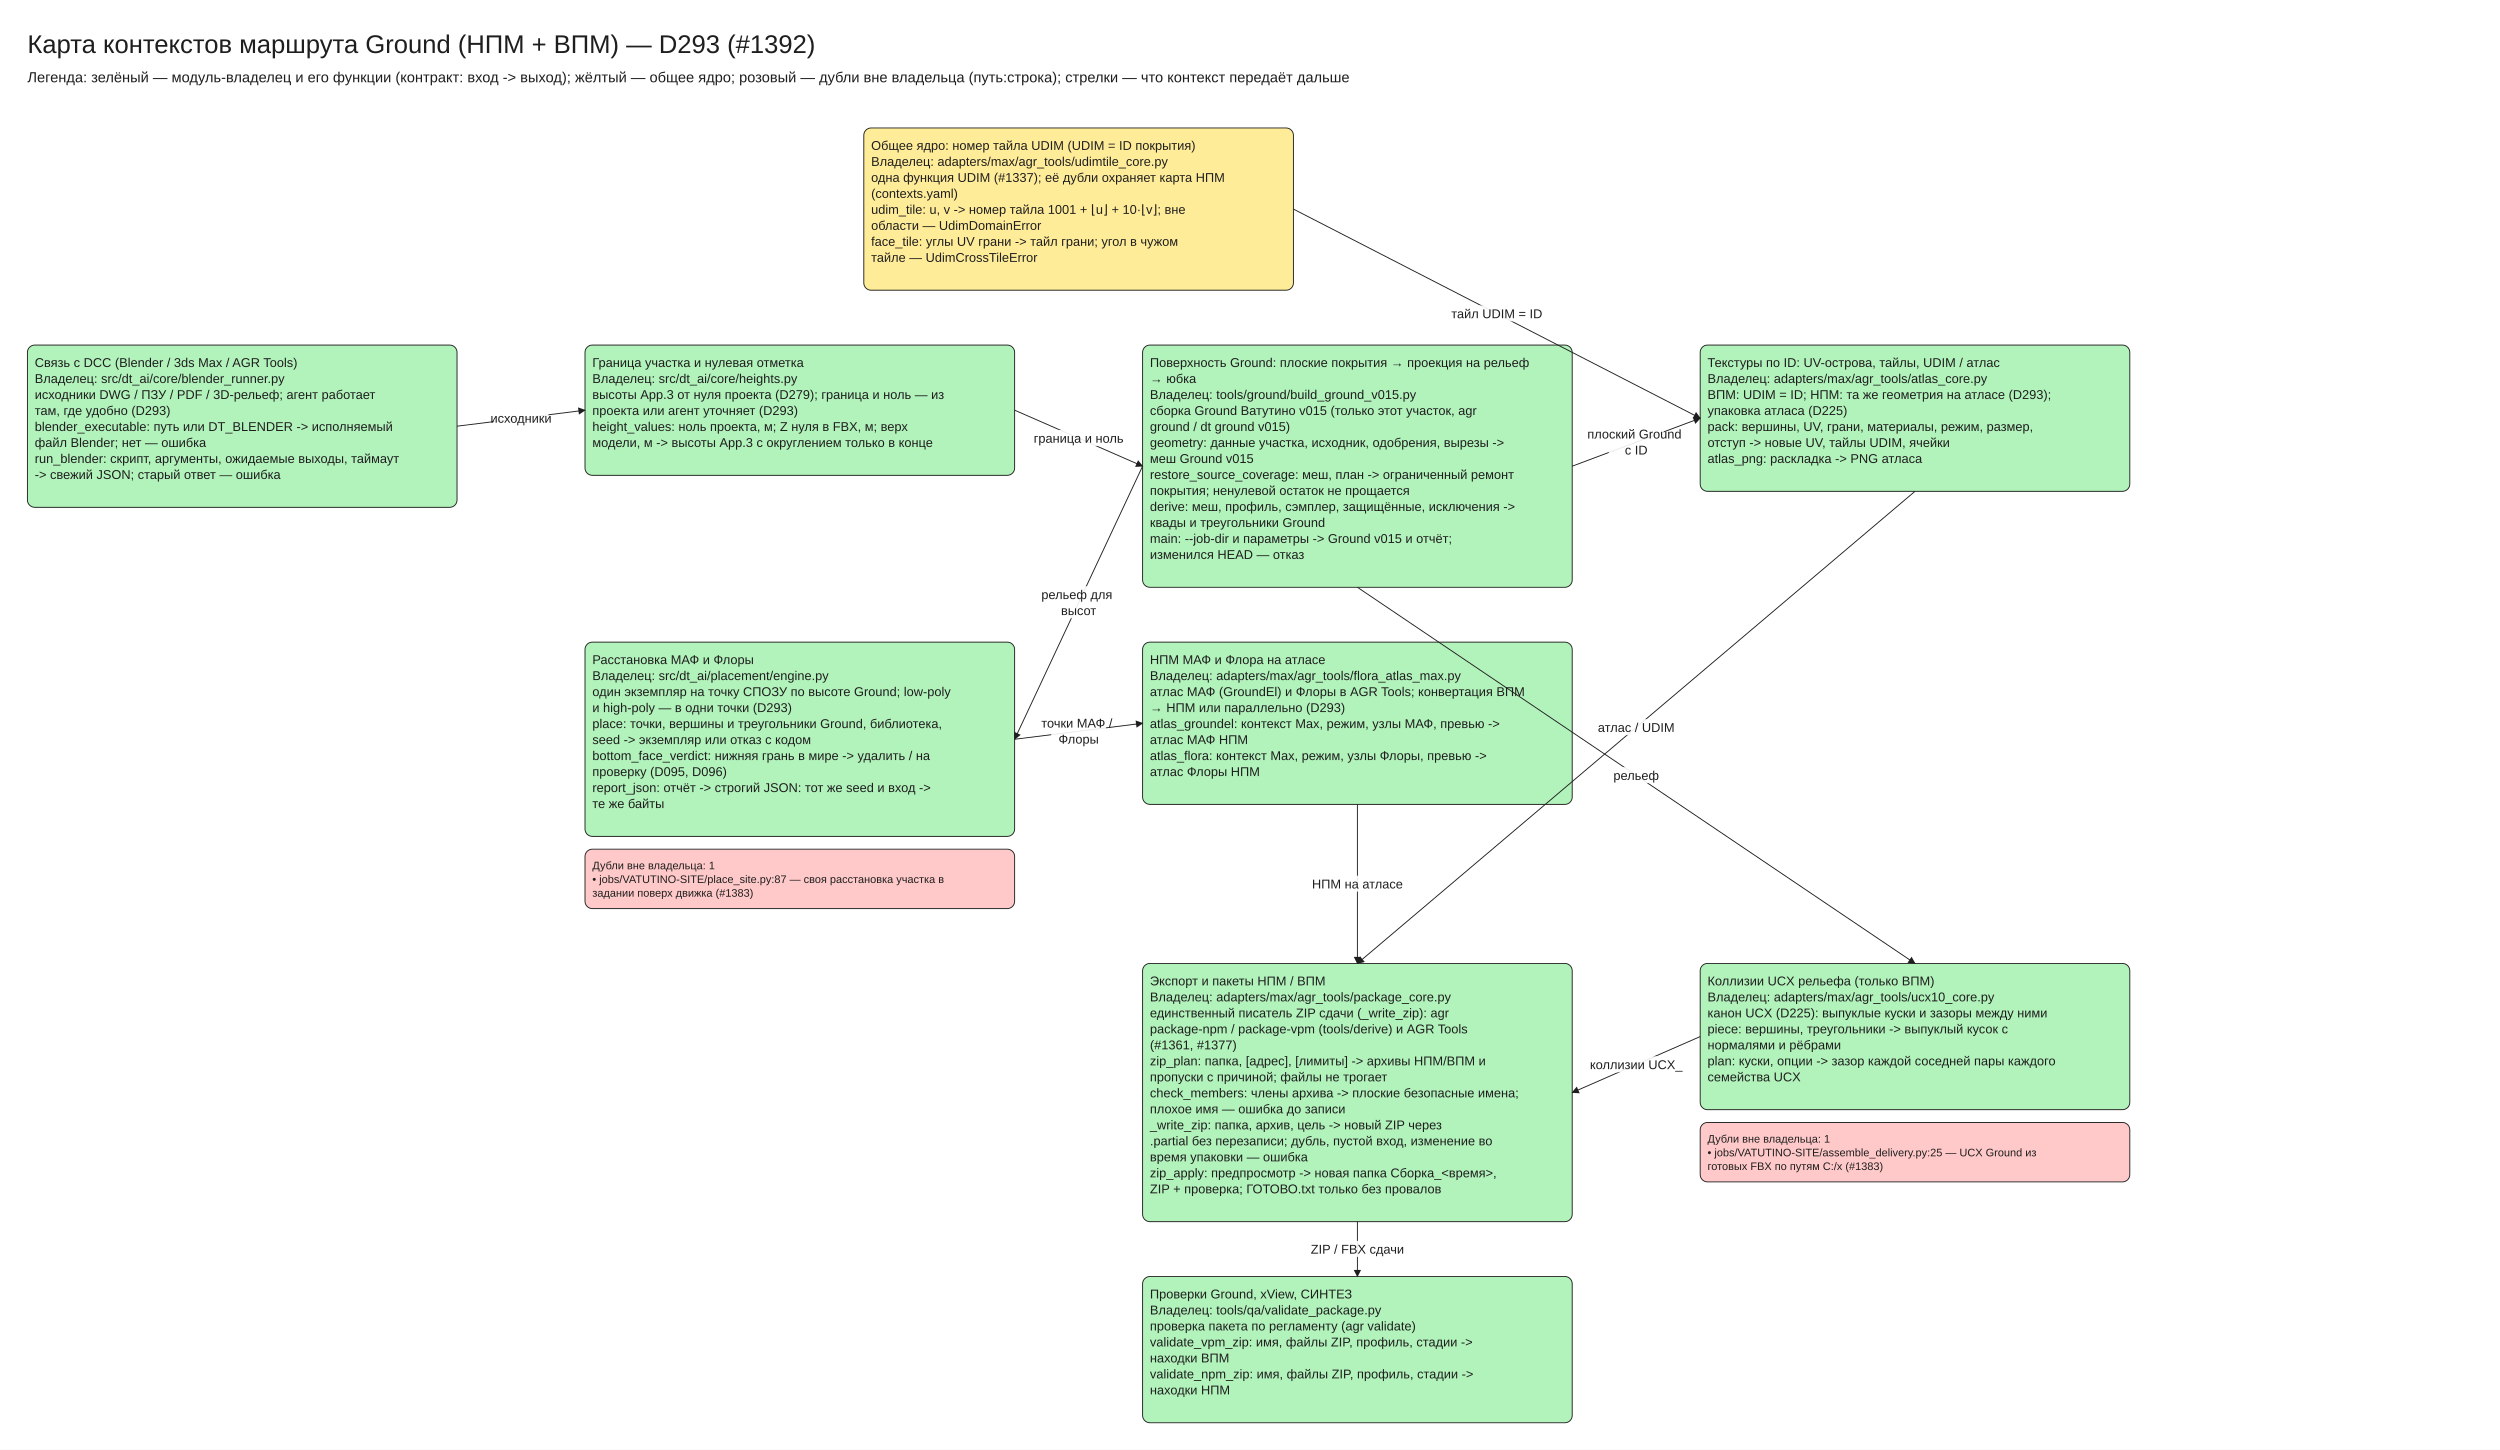
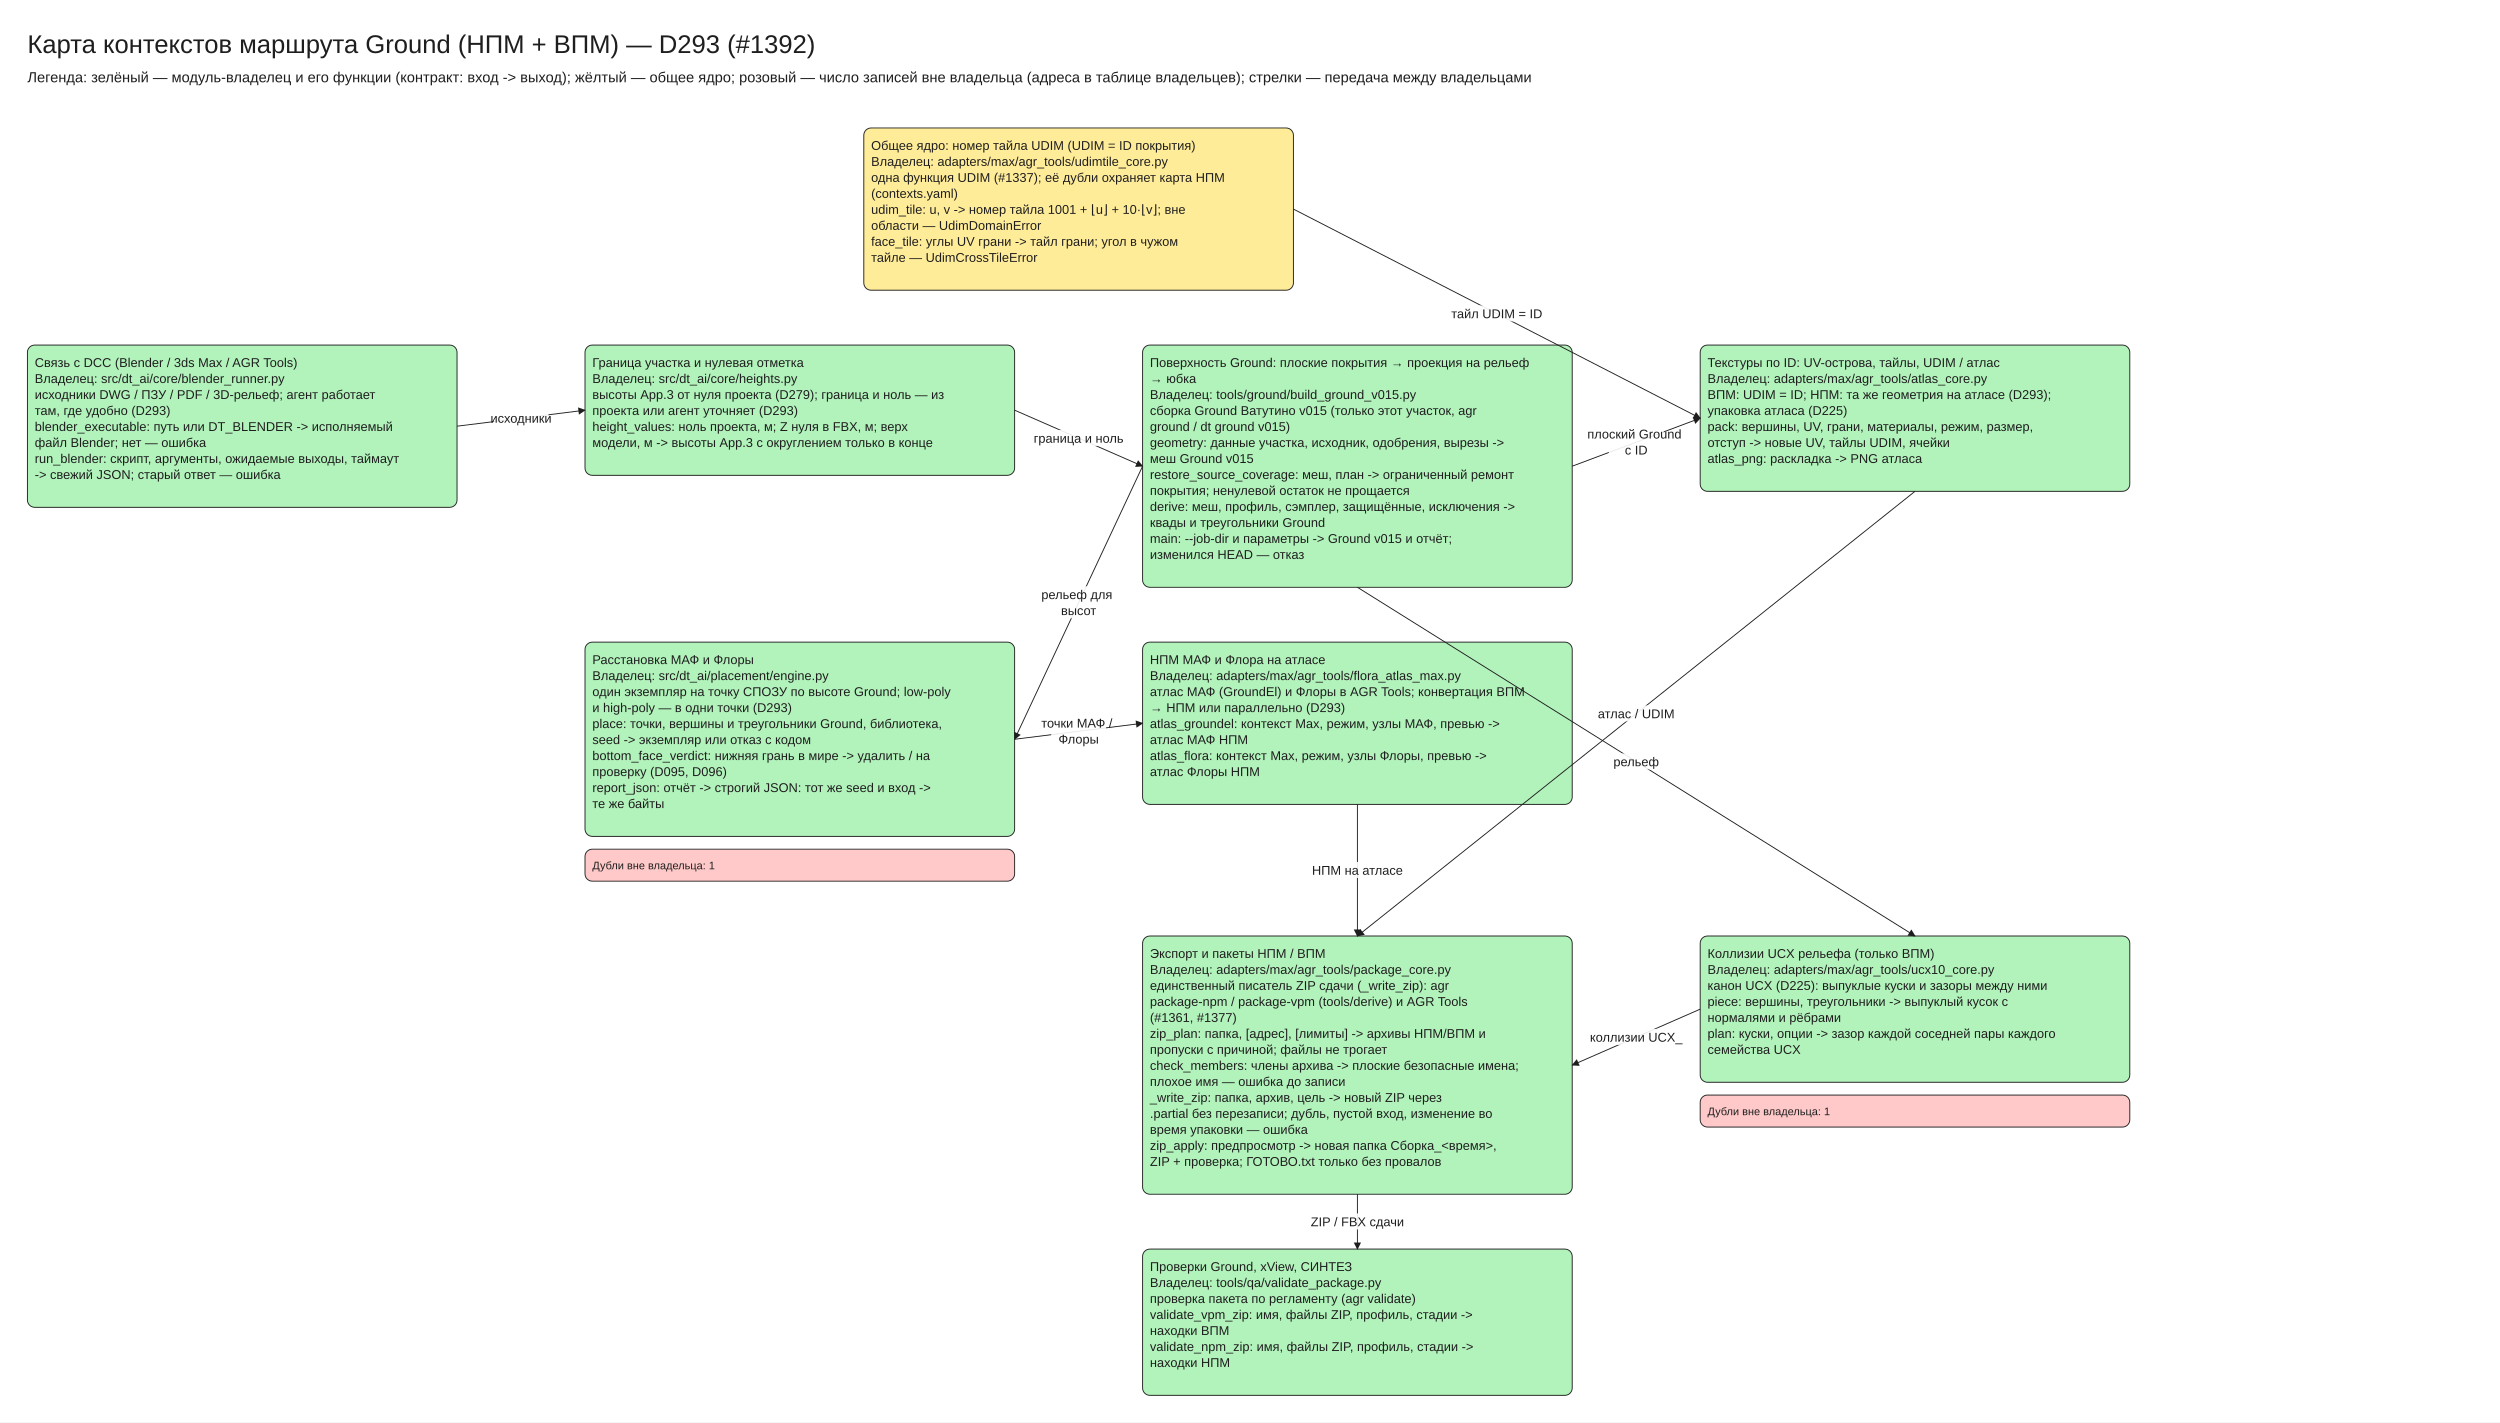
- <svg xmlns="http://www.w3.org/2000/svg" viewBox="10 -30 2735 1586" width="2735" height="1586" font-family="Segoe UI, Arial, sans-serif">
+ <svg xmlns="http://www.w3.org/2000/svg" viewBox="10 -30 2735 1556" width="2735" height="1556" font-family="Segoe UI, Arial, sans-serif">
  <defs>
    <marker id="arrow" viewBox="0 0 10 10" refX="9" refY="5" markerWidth="8" markerHeight="8" orient="auto-start-reverse">
      <path d="M0,0 L10,5 L0,10 z" fill="#1e1e1e" />
    </marker>
  </defs>
-   <rect x="10" y="-30" width="2735" height="1586" fill="#ffffff" />
+   <rect x="10" y="-30" width="2735" height="1556" fill="#ffffff" />
  <rect x="955.0" y="110" width="470" height="177.5" rx="8" fill="#ffec99" stroke="#1e1e1e" />
  <rect x="40.0" y="347.5" width="470" height="177.5" rx="8" fill="#b2f2bb" stroke="#1e1e1e" />
  <rect x="650.0" y="347.5" width="470" height="142.5" rx="8" fill="#b2f2bb" stroke="#1e1e1e" />
  <rect x="1260.0" y="347.5" width="470" height="265.0" rx="8" fill="#b2f2bb" stroke="#1e1e1e" />
  <rect x="1870.0" y="347.5" width="470" height="160.0" rx="8" fill="#b2f2bb" stroke="#1e1e1e" />
  <rect x="1260.0" y="672.5" width="470" height="177.5" rx="8" fill="#b2f2bb" stroke="#1e1e1e" />
  <rect x="650.0" y="672.5" width="470" height="212.5" rx="8" fill="#b2f2bb" stroke="#1e1e1e" />
-   <rect x="650.0" y="899.0" width="470" height="65.0" rx="8" fill="#ffc9c9" stroke="#1e1e1e" />
-   <rect x="1260.0" y="1024.0" width="470" height="282.5" rx="8" fill="#b2f2bb" stroke="#1e1e1e" />
-   <rect x="1870.0" y="1024.0" width="470" height="160.0" rx="8" fill="#b2f2bb" stroke="#1e1e1e" />
-   <rect x="1870.0" y="1198.0" width="470" height="65.0" rx="8" fill="#ffc9c9" stroke="#1e1e1e" />
-   <rect x="1260.0" y="1366.5" width="470" height="160.0" rx="8" fill="#b2f2bb" stroke="#1e1e1e" />
+   <rect x="650.0" y="899.0" width="470" height="35.0" rx="8" fill="#ffc9c9" stroke="#1e1e1e" />
+   <rect x="1260.0" y="994.0" width="470" height="282.5" rx="8" fill="#b2f2bb" stroke="#1e1e1e" />
+   <rect x="1870.0" y="994.0" width="470" height="160.0" rx="8" fill="#b2f2bb" stroke="#1e1e1e" />
+   <rect x="1870.0" y="1168.0" width="470" height="35.0" rx="8" fill="#ffc9c9" stroke="#1e1e1e" />
+   <rect x="1260.0" y="1336.5" width="470" height="160.0" rx="8" fill="#b2f2bb" stroke="#1e1e1e" />
  <line x1="510.0" y1="436.25" x2="650.0" y2="418.75" stroke="#1e1e1e" marker-end="url(#arrow)" />
  <line x1="1120.0" y1="418.75" x2="1260.0" y2="480.0" stroke="#1e1e1e" marker-end="url(#arrow)" />
  <line x1="1730.0" y1="480.0" x2="1870.0" y2="427.5" stroke="#1e1e1e" marker-end="url(#arrow)" />
  <line x1="1425.0" y1="198.75" x2="1870.0" y2="427.5" stroke="#1e1e1e" marker-end="url(#arrow)" />
  <line x1="1260.0" y1="480.0" x2="1120.0" y2="778.75" stroke="#1e1e1e" marker-end="url(#arrow)" />
-   <line x1="1495.0" y1="612.5" x2="2105.0" y2="1024.0" stroke="#1e1e1e" marker-end="url(#arrow)" />
+   <line x1="1495.0" y1="612.5" x2="2105.0" y2="994.0" stroke="#1e1e1e" marker-end="url(#arrow)" />
  <line x1="1120.0" y1="778.75" x2="1260.0" y2="761.25" stroke="#1e1e1e" marker-end="url(#arrow)" />
-   <line x1="1495.0" y1="850.0" x2="1495.0" y2="1024.0" stroke="#1e1e1e" marker-end="url(#arrow)" />
-   <line x1="2105.0" y1="507.5" x2="1495.0" y2="1024.0" stroke="#1e1e1e" marker-end="url(#arrow)" />
-   <line x1="1870.0" y1="1104.0" x2="1730.0" y2="1165.25" stroke="#1e1e1e" marker-end="url(#arrow)" />
-   <line x1="1495.0" y1="1306.5" x2="1495.0" y2="1366.5" stroke="#1e1e1e" marker-end="url(#arrow)" />
+   <line x1="1495.0" y1="850.0" x2="1495.0" y2="994.0" stroke="#1e1e1e" marker-end="url(#arrow)" />
+   <line x1="2105.0" y1="507.5" x2="1495.0" y2="994.0" stroke="#1e1e1e" marker-end="url(#arrow)" />
+   <line x1="1870.0" y1="1074.0" x2="1730.0" y2="1135.25" stroke="#1e1e1e" marker-end="url(#arrow)" />
+   <line x1="1495.0" y1="1276.5" x2="1495.0" y2="1336.5" stroke="#1e1e1e" marker-end="url(#arrow)" />
  <text x="40" y="0" font-size="28" text-anchor="start" fill="#1e1e1e">
    <tspan x="40" dy="28">Карта контекстов маршрута Ground (НПМ + ВПМ) — D293 (#1392)</tspan>
  </text>
  <text x="40" y="44" font-size="16" text-anchor="start" fill="#1e1e1e">
-     <tspan x="40" dy="16">Легенда: зелёный — модуль-владелец и его функции (контракт: вход -&gt; выход); жёлтый — общее ядро; розовый — дубли вне владельца (путь:строка); стрелки — что контекст передаёт дальше</tspan>
+     <tspan x="40" dy="16">Легенда: зелёный — модуль-владелец и его функции (контракт: вход -&gt; выход); жёлтый — общее ядро; розовый — число записей вне владельца (адреса в таблице владельцев); стрелки — передача между владельцами</tspan>
  </text>
  <text x="963.0" y="120.0" font-size="14" text-anchor="start" fill="#1e1e1e">
    <tspan x="963.0" dy="14">Общее ядро: номер тайла UDIM (UDIM = ID покрытия)</tspan>
    <tspan x="963.0" dy="17.5">Владелец: adapters/max/agr_tools/udimtile_core.py</tspan>
    <tspan x="963.0" dy="17.5">одна функция UDIM (#1337); её дубли охраняет карта НПМ</tspan>
    <tspan x="963.0" dy="17.5">(contexts.yaml)</tspan>
    <tspan x="963.0" dy="17.5" />
    <tspan x="963.0" dy="17.5">udim_tile: u, v -&gt; номер тайла 1001 + ⌊u⌋ + 10·⌊v⌋; вне</tspan>
    <tspan x="963.0" dy="17.5">области — UdimDomainError</tspan>
    <tspan x="963.0" dy="17.5">face_tile: углы UV грани -&gt; тайл грани; угол в чужом</tspan>
    <tspan x="963.0" dy="17.5">тайле — UdimCrossTileError</tspan>
  </text>
  <text x="48.0" y="357.5" font-size="14" text-anchor="start" fill="#1e1e1e">
    <tspan x="48.0" dy="14">Связь с DCC (Blender / 3ds Max / AGR Tools)</tspan>
    <tspan x="48.0" dy="17.5">Владелец: src/dt_ai/core/blender_runner.py</tspan>
    <tspan x="48.0" dy="17.5">исходники DWG / ПЗУ / PDF / 3D-рельеф; агент работает</tspan>
    <tspan x="48.0" dy="17.5">там, где удобно (D293)</tspan>
    <tspan x="48.0" dy="17.5" />
    <tspan x="48.0" dy="17.5">blender_executable: путь или DT_BLENDER -&gt; исполняемый</tspan>
    <tspan x="48.0" dy="17.5">файл Blender; нет — ошибка</tspan>
    <tspan x="48.0" dy="17.5">run_blender: скрипт, аргументы, ожидаемые выходы, таймаут</tspan>
    <tspan x="48.0" dy="17.5">-&gt; свежий JSON; старый ответ — ошибка</tspan>
  </text>
  <text x="658.0" y="357.5" font-size="14" text-anchor="start" fill="#1e1e1e">
    <tspan x="658.0" dy="14">Граница участка и нулевая отметка</tspan>
    <tspan x="658.0" dy="17.5">Владелец: src/dt_ai/core/heights.py</tspan>
    <tspan x="658.0" dy="17.5">высоты App.3 от нуля проекта (D279); граница и ноль — из</tspan>
    <tspan x="658.0" dy="17.5">проекта или агент уточняет (D293)</tspan>
    <tspan x="658.0" dy="17.5" />
    <tspan x="658.0" dy="17.5">height_values: ноль проекта, м; Z нуля в FBX, м; верх</tspan>
    <tspan x="658.0" dy="17.5">модели, м -&gt; высоты App.3 с округлением только в конце</tspan>
  </text>
  <text x="1268.0" y="357.5" font-size="14" text-anchor="start" fill="#1e1e1e">
    <tspan x="1268.0" dy="14">Поверхность Ground: плоские покрытия → проекция на рельеф</tspan>
    <tspan x="1268.0" dy="17.5">→ юбка</tspan>
    <tspan x="1268.0" dy="17.5">Владелец: tools/ground/build_ground_v015.py</tspan>
    <tspan x="1268.0" dy="17.5">сборка Ground Ватутино v015 (только этот участок, agr</tspan>
    <tspan x="1268.0" dy="17.5">ground / dt ground v015)</tspan>
    <tspan x="1268.0" dy="17.5" />
    <tspan x="1268.0" dy="17.5">geometry: данные участка, исходник, одобрения, вырезы -&gt;</tspan>
    <tspan x="1268.0" dy="17.5">меш Ground v015</tspan>
    <tspan x="1268.0" dy="17.5">restore_source_coverage: меш, план -&gt; ограниченный ремонт</tspan>
    <tspan x="1268.0" dy="17.5">покрытия; ненулевой остаток не прощается</tspan>
    <tspan x="1268.0" dy="17.5">derive: меш, профиль, сэмплер, защищённые, исключения -&gt;</tspan>
    <tspan x="1268.0" dy="17.5">квады и треугольники Ground</tspan>
    <tspan x="1268.0" dy="17.5">main: --job-dir и параметры -&gt; Ground v015 и отчёт;</tspan>
    <tspan x="1268.0" dy="17.5">изменился HEAD — отказ</tspan>
  </text>
  <text x="1878.0" y="357.5" font-size="14" text-anchor="start" fill="#1e1e1e">
    <tspan x="1878.0" dy="14">Текстуры по ID: UV-острова, тайлы, UDIM / атлас</tspan>
    <tspan x="1878.0" dy="17.5">Владелец: adapters/max/agr_tools/atlas_core.py</tspan>
    <tspan x="1878.0" dy="17.5">ВПМ: UDIM = ID; НПМ: та же геометрия на атласе (D293);</tspan>
    <tspan x="1878.0" dy="17.5">упаковка атласа (D225)</tspan>
    <tspan x="1878.0" dy="17.5" />
    <tspan x="1878.0" dy="17.5">pack: вершины, UV, грани, материалы, режим, размер,</tspan>
    <tspan x="1878.0" dy="17.5">отступ -&gt; новые UV, тайлы UDIM, ячейки</tspan>
    <tspan x="1878.0" dy="17.5">atlas_png: раскладка -&gt; PNG атласа</tspan>
  </text>
  <text x="1268.0" y="682.5" font-size="14" text-anchor="start" fill="#1e1e1e">
    <tspan x="1268.0" dy="14">НПМ МАФ и Флора на атласе</tspan>
    <tspan x="1268.0" dy="17.5">Владелец: adapters/max/agr_tools/flora_atlas_max.py</tspan>
    <tspan x="1268.0" dy="17.5">атлас МАФ (GroundEl) и Флоры в AGR Tools; конвертация ВПМ</tspan>
    <tspan x="1268.0" dy="17.5">→ НПМ или параллельно (D293)</tspan>
    <tspan x="1268.0" dy="17.5" />
    <tspan x="1268.0" dy="17.5">atlas_groundel: контекст Max, режим, узлы МАФ, превью -&gt;</tspan>
    <tspan x="1268.0" dy="17.5">атлас МАФ НПМ</tspan>
    <tspan x="1268.0" dy="17.5">atlas_flora: контекст Max, режим, узлы Флоры, превью -&gt;</tspan>
    <tspan x="1268.0" dy="17.5">атлас Флоры НПМ</tspan>
  </text>
  <text x="658.0" y="682.5" font-size="14" text-anchor="start" fill="#1e1e1e">
    <tspan x="658.0" dy="14">Расстановка МАФ и Флоры</tspan>
    <tspan x="658.0" dy="17.5">Владелец: src/dt_ai/placement/engine.py</tspan>
    <tspan x="658.0" dy="17.5">один экземпляр на точку СПОЗУ по высоте Ground; low-poly</tspan>
    <tspan x="658.0" dy="17.5">и high-poly — в одни точки (D293)</tspan>
    <tspan x="658.0" dy="17.5" />
    <tspan x="658.0" dy="17.5">place: точки, вершины и треугольники Ground, библиотека,</tspan>
    <tspan x="658.0" dy="17.5">seed -&gt; экземпляр или отказ с кодом</tspan>
    <tspan x="658.0" dy="17.5">bottom_face_verdict: нижняя грань в мире -&gt; удалить / на</tspan>
    <tspan x="658.0" dy="17.5">проверку (D095, D096)</tspan>
    <tspan x="658.0" dy="17.5">report_json: отчёт -&gt; строгий JSON: тот же seed и вход -&gt;</tspan>
    <tspan x="658.0" dy="17.5">те же байты</tspan>
  </text>
  <text x="658.0" y="909.0" font-size="12" text-anchor="start" fill="#1e1e1e">
    <tspan x="658.0" dy="12">Дубли вне владельца: 1</tspan>
-     <tspan x="658.0" dy="15.0">• jobs/VATUTINO-SITE/place_site.py:87 — своя расстановка участка в</tspan>
-     <tspan x="658.0" dy="15.0">задании поверх движка (#1383)</tspan>
-   </text>
-   <text x="1268.0" y="1034.0" font-size="14" text-anchor="start" fill="#1e1e1e">
+   </text>
+   <text x="1268.0" y="1004.0" font-size="14" text-anchor="start" fill="#1e1e1e">
    <tspan x="1268.0" dy="14">Экспорт и пакеты НПМ / ВПМ</tspan>
    <tspan x="1268.0" dy="17.5">Владелец: adapters/max/agr_tools/package_core.py</tspan>
    <tspan x="1268.0" dy="17.5">единственный писатель ZIP сдачи (_write_zip): agr</tspan>
    <tspan x="1268.0" dy="17.5">package-npm / package-vpm (tools/derive) и AGR Tools</tspan>
    <tspan x="1268.0" dy="17.5">(#1361, #1377)</tspan>
    <tspan x="1268.0" dy="17.5" />
    <tspan x="1268.0" dy="17.5">zip_plan: папка, [адрес], [лимиты] -&gt; архивы НПМ/ВПМ и</tspan>
    <tspan x="1268.0" dy="17.5">пропуски с причиной; файлы не трогает</tspan>
    <tspan x="1268.0" dy="17.5">check_members: члены архива -&gt; плоские безопасные имена;</tspan>
    <tspan x="1268.0" dy="17.5">плохое имя — ошибка до записи</tspan>
    <tspan x="1268.0" dy="17.5">_write_zip: папка, архив, цель -&gt; новый ZIP через</tspan>
    <tspan x="1268.0" dy="17.5">.partial без перезаписи; дубль, пустой вход, изменение во</tspan>
    <tspan x="1268.0" dy="17.5">время упаковки — ошибка</tspan>
    <tspan x="1268.0" dy="17.5">zip_apply: предпросмотр -&gt; новая папка Сборка_&lt;время&gt;,</tspan>
    <tspan x="1268.0" dy="17.5">ZIP + проверка; ГОТОВО.txt только без провалов</tspan>
  </text>
-   <text x="1878.0" y="1034.0" font-size="14" text-anchor="start" fill="#1e1e1e">
+   <text x="1878.0" y="1004.0" font-size="14" text-anchor="start" fill="#1e1e1e">
    <tspan x="1878.0" dy="14">Коллизии UCX рельефа (только ВПМ)</tspan>
    <tspan x="1878.0" dy="17.5">Владелец: adapters/max/agr_tools/ucx10_core.py</tspan>
    <tspan x="1878.0" dy="17.5">канон UCX (D225): выпуклые куски и зазоры между ними</tspan>
    <tspan x="1878.0" dy="17.5" />
    <tspan x="1878.0" dy="17.5">piece: вершины, треугольники -&gt; выпуклый кусок с</tspan>
    <tspan x="1878.0" dy="17.5">нормалями и рёбрами</tspan>
    <tspan x="1878.0" dy="17.5">plan: куски, опции -&gt; зазор каждой соседней пары каждого</tspan>
    <tspan x="1878.0" dy="17.5">семейства UCX</tspan>
  </text>
-   <text x="1878.0" y="1208.0" font-size="12" text-anchor="start" fill="#1e1e1e">
+   <text x="1878.0" y="1178.0" font-size="12" text-anchor="start" fill="#1e1e1e">
    <tspan x="1878.0" dy="12">Дубли вне владельца: 1</tspan>
-     <tspan x="1878.0" dy="15.0">• jobs/VATUTINO-SITE/assemble_delivery.py:25 — UCX Ground из</tspan>
-     <tspan x="1878.0" dy="15.0">готовых FBX по путям C:/x (#1383)</tspan>
-   </text>
-   <text x="1268.0" y="1376.5" font-size="14" text-anchor="start" fill="#1e1e1e">
+   </text>
+   <text x="1268.0" y="1346.5" font-size="14" text-anchor="start" fill="#1e1e1e">
    <tspan x="1268.0" dy="14">Проверки Ground, xView, СИНТЕЗ</tspan>
    <tspan x="1268.0" dy="17.5">Владелец: tools/qa/validate_package.py</tspan>
    <tspan x="1268.0" dy="17.5">проверка пакета по регламенту (agr validate)</tspan>
    <tspan x="1268.0" dy="17.5" />
    <tspan x="1268.0" dy="17.5">validate_vpm_zip: имя, файлы ZIP, профиль, стадии -&gt;</tspan>
    <tspan x="1268.0" dy="17.5">находки ВПМ</tspan>
    <tspan x="1268.0" dy="17.5">validate_npm_zip: имя, файлы ZIP, профиль, стадии -&gt;</tspan>
    <tspan x="1268.0" dy="17.5">находки НПМ</tspan>
  </text>
  <rect x="550.0" y="418.5" width="60" height="17.5" fill="#ffffff" opacity="0.9" />
  <text x="580.0" y="418.5" font-size="14" text-anchor="middle" fill="#1e1e1e">
    <tspan x="580.0" dy="14">исходники</tspan>
  </text>
  <rect x="1160.0" y="440.38" width="60" height="17.5" fill="#ffffff" opacity="0.9" />
  <text x="1190.0" y="440.38" font-size="14" text-anchor="middle" fill="#1e1e1e">
    <tspan x="1190.0" dy="14">граница и ноль</tspan>
  </text>
  <rect x="1770.0" y="435.75" width="60" height="35.0" fill="#ffffff" opacity="0.9" />
  <text x="1800.0" y="435.75" font-size="14" text-anchor="middle" fill="#1e1e1e">
    <tspan x="1800.0" dy="14">плоский Ground</tspan>
    <tspan x="1800.0" dy="17.5">с ID</tspan>
  </text>
  <rect x="1617.5" y="304.12" width="60" height="17.5" fill="#ffffff" opacity="0.9" />
  <text x="1647.5" y="304.12" font-size="14" text-anchor="middle" fill="#1e1e1e">
    <tspan x="1647.5" dy="14">тайл UDIM = ID</tspan>
  </text>
  <rect x="1160.0" y="611.38" width="60" height="35.0" fill="#ffffff" opacity="0.9" />
  <text x="1190.0" y="611.38" font-size="14" text-anchor="middle" fill="#1e1e1e">
    <tspan x="1190.0" dy="14">рельеф для</tspan>
    <tspan x="1190.0" dy="17.5">высот</tspan>
  </text>
-   <rect x="1770.0" y="809.25" width="60" height="17.5" fill="#ffffff" opacity="0.9" />
-   <text x="1800.0" y="809.25" font-size="14" text-anchor="middle" fill="#1e1e1e">
+   <rect x="1770.0" y="794.25" width="60" height="17.5" fill="#ffffff" opacity="0.9" />
+   <text x="1800.0" y="794.25" font-size="14" text-anchor="middle" fill="#1e1e1e">
    <tspan x="1800.0" dy="14">рельеф</tspan>
  </text>
  <rect x="1160.0" y="752.0" width="60" height="35.0" fill="#ffffff" opacity="0.9" />
  <text x="1190.0" y="752.0" font-size="14" text-anchor="middle" fill="#1e1e1e">
    <tspan x="1190.0" dy="14">точки МАФ /</tspan>
    <tspan x="1190.0" dy="17.5">Флоры</tspan>
  </text>
-   <rect x="1465.0" y="928.0" width="60" height="17.5" fill="#ffffff" opacity="0.9" />
-   <text x="1495.0" y="928.0" font-size="14" text-anchor="middle" fill="#1e1e1e">
+   <rect x="1465.0" y="913.0" width="60" height="17.5" fill="#ffffff" opacity="0.9" />
+   <text x="1495.0" y="913.0" font-size="14" text-anchor="middle" fill="#1e1e1e">
    <tspan x="1495.0" dy="14">НПМ на атласе</tspan>
  </text>
-   <rect x="1770.0" y="756.75" width="60" height="17.5" fill="#ffffff" opacity="0.9" />
-   <text x="1800.0" y="756.75" font-size="14" text-anchor="middle" fill="#1e1e1e">
+   <rect x="1770.0" y="741.75" width="60" height="17.5" fill="#ffffff" opacity="0.9" />
+   <text x="1800.0" y="741.75" font-size="14" text-anchor="middle" fill="#1e1e1e">
    <tspan x="1800.0" dy="14">атлас / UDIM</tspan>
  </text>
-   <rect x="1770.0" y="1125.62" width="60" height="17.5" fill="#ffffff" opacity="0.9" />
-   <text x="1800.0" y="1125.62" font-size="14" text-anchor="middle" fill="#1e1e1e">
+   <rect x="1770.0" y="1095.62" width="60" height="17.5" fill="#ffffff" opacity="0.9" />
+   <text x="1800.0" y="1095.62" font-size="14" text-anchor="middle" fill="#1e1e1e">
    <tspan x="1800.0" dy="14">коллизии UCX_</tspan>
  </text>
-   <rect x="1465.0" y="1327.5" width="60" height="17.5" fill="#ffffff" opacity="0.9" />
-   <text x="1495.0" y="1327.5" font-size="14" text-anchor="middle" fill="#1e1e1e">
+   <rect x="1465.0" y="1297.5" width="60" height="17.5" fill="#ffffff" opacity="0.9" />
+   <text x="1495.0" y="1297.5" font-size="14" text-anchor="middle" fill="#1e1e1e">
    <tspan x="1495.0" dy="14">ZIP / FBX сдачи</tspan>
  </text>
</svg>
